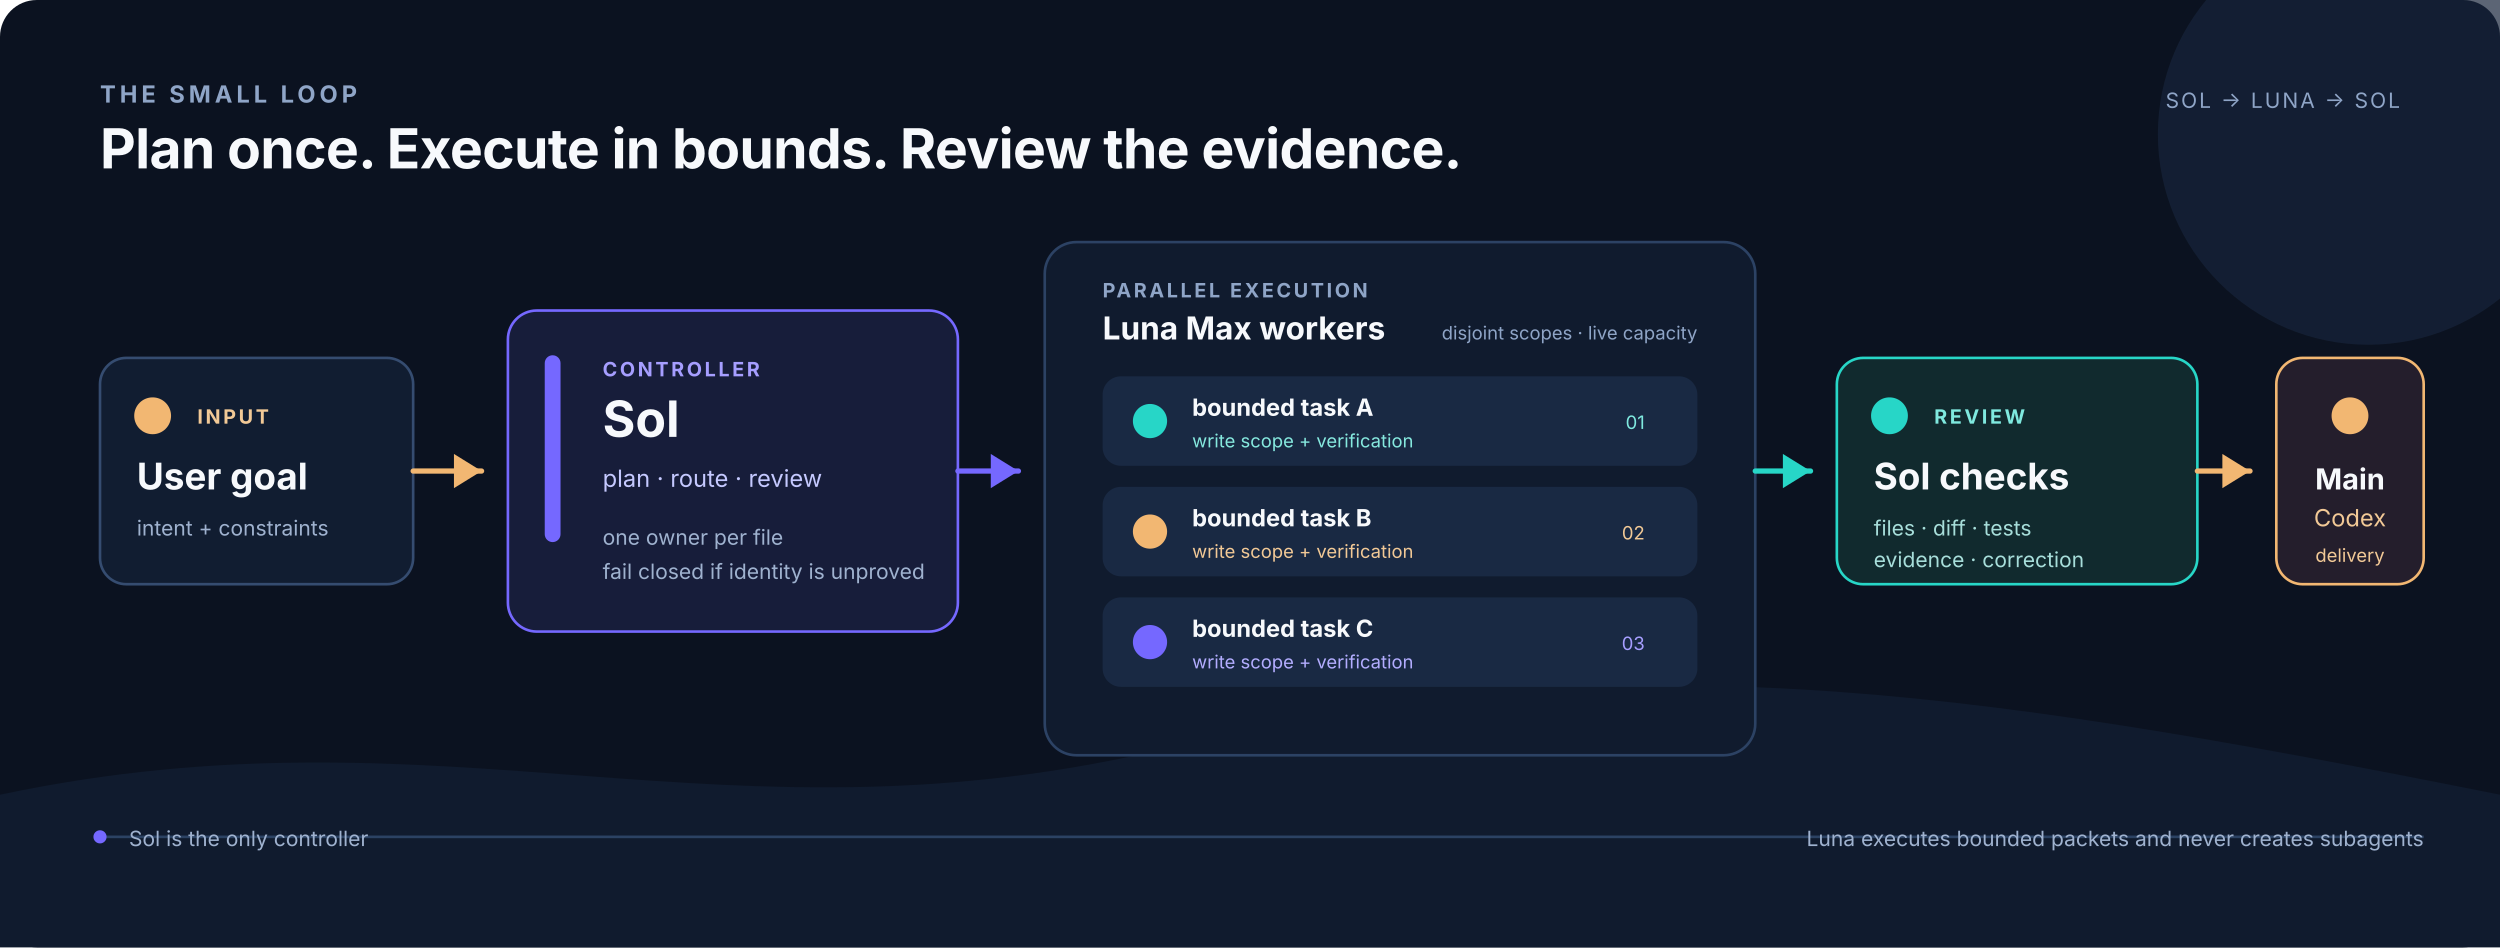
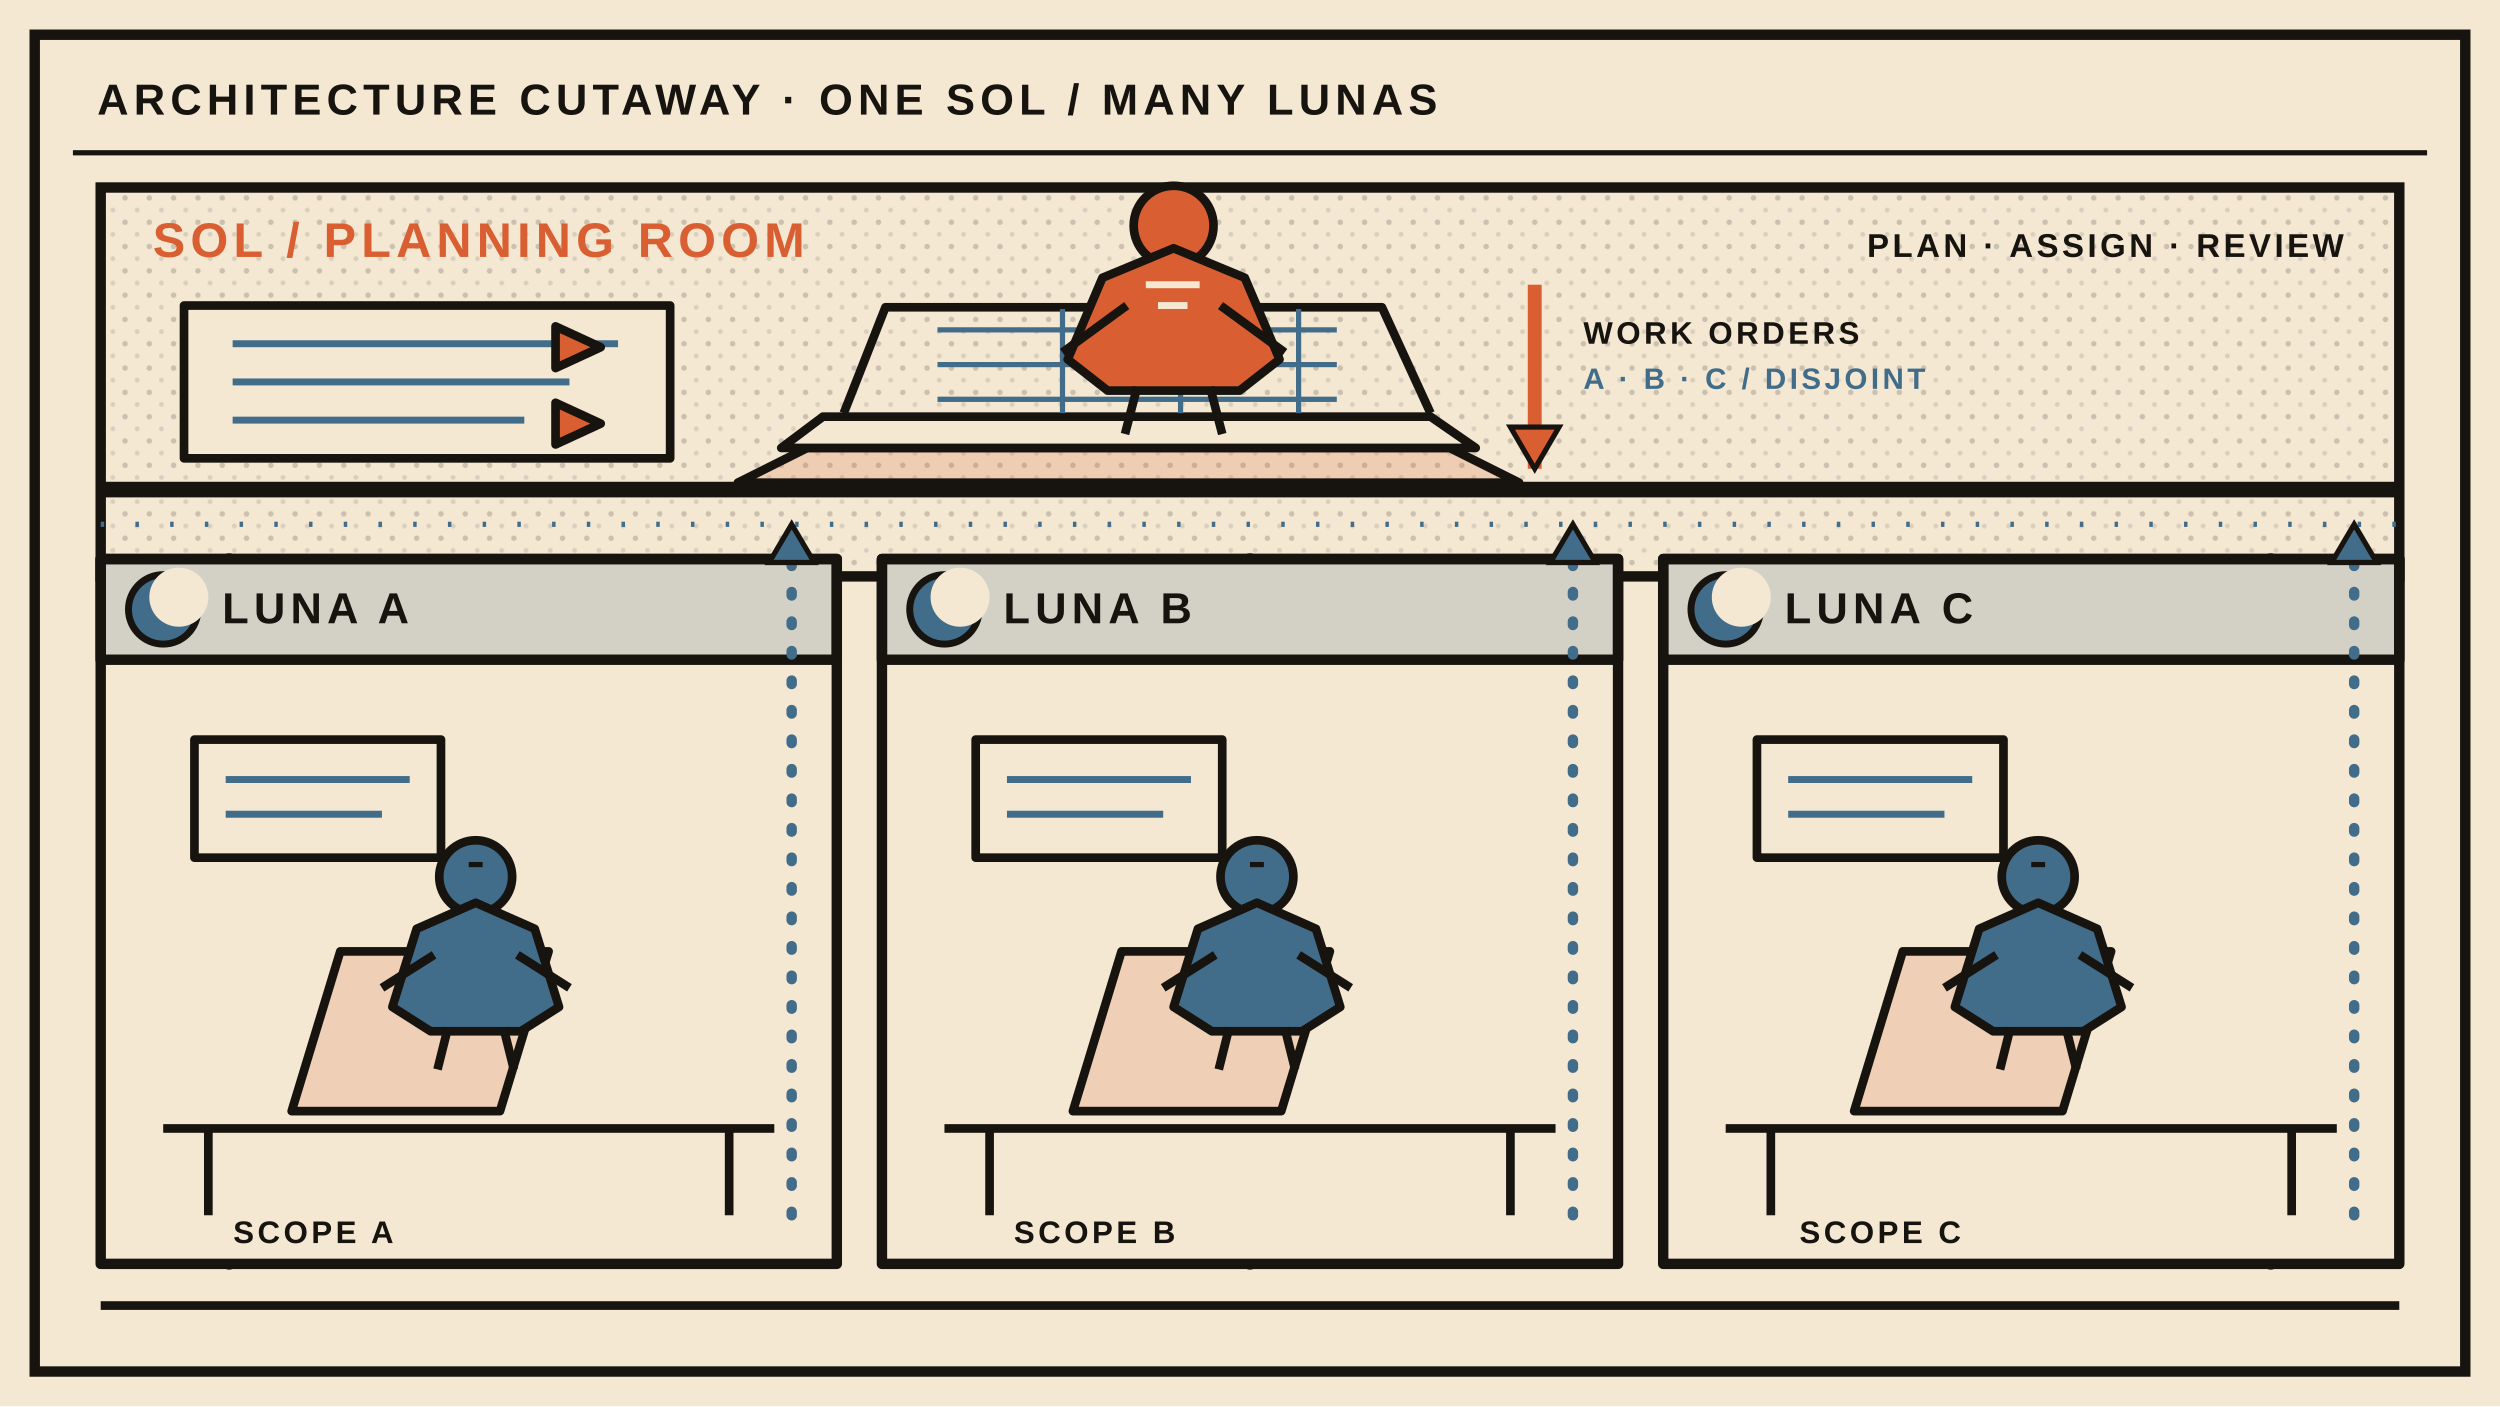
- <svg xmlns="http://www.w3.org/2000/svg" viewBox="0 0 1900 720" role="img" aria-labelledby="architecture-title architecture-desc" font-family="Inter, ui-sans-serif, system-ui, -apple-system, BlinkMacSystemFont, 'Segoe UI', sans-serif">
-   <rect width="1900" height="720" rx="28" fill="#0b1220" />
-   <path d="M0 604 C340 532 550 650 890 568 S1480 520 1900 604 V720 H0Z" fill="#101b2e" />
-   <circle cx="1800" cy="102" r="160" fill="#17243b" opacity="0.7" />
-   <text x="76" y="78" fill="#8fa5c7" font-size="18" font-weight="700" letter-spacing="3">THE SMALL LOOP</text>
-   <text x="76" y="128" fill="#f7f9fc" font-size="42" font-weight="750" letter-spacing="-0.5">Plan once. Execute in bounds. Review the evidence.</text>
-   <text x="1824" y="82" fill="#8fa5c7" font-size="16" text-anchor="end" letter-spacing="1.5">SOL → LUNA → SOL</text>
-   <rect x="76" y="272" width="238" height="172" rx="20" fill="#111d31" stroke="#354c70" stroke-width="2" />
-   <circle cx="116" cy="316" r="14" fill="#f2b772" />
-   <text x="150" y="322" fill="#f2c996" font-size="15" font-weight="700" letter-spacing="2">INPUT</text>
-   <text x="104" y="372" fill="#f7f9fc" font-size="28" font-weight="700">User goal</text>
-   <text x="104" y="407" fill="#9fb2cf" font-size="16">intent + constraints</text>
-   <line x1="314" y1="358" x2="366" y2="358" stroke="#f2b772" stroke-width="4" stroke-linecap="round" />
-   <polygon points="366,358 345,345 345,371" fill="#f2b772" />
-   <rect x="386" y="236" width="342" height="244" rx="22" fill="#171d3a" stroke="#7568ff" stroke-width="2" />
-   <rect x="414" y="270" width="12" height="142" rx="6" fill="#7568ff" />
-   <text x="458" y="286" fill="#a69eff" font-size="15" font-weight="700" letter-spacing="2">CONTROLLER</text>
-   <text x="458" y="332" fill="#f7f9fc" font-size="38" font-weight="750">Sol</text>
-   <text x="458" y="370" fill="#c5c9ff" font-size="18">plan · route · review</text>
-   <text x="458" y="414" fill="#9fb2cf" font-size="16">one owner per file</text>
-   <text x="458" y="440" fill="#9fb2cf" font-size="16">fail closed if identity is unproved</text>
-   <line x1="728" y1="358" x2="774" y2="358" stroke="#7568ff" stroke-width="4" stroke-linecap="round" />
-   <polygon points="774,358 753,345 753,371" fill="#7568ff" />
-   <rect x="794" y="184" width="540" height="390" rx="24" fill="#101b2e" stroke="#2c4264" stroke-width="2" />
-   <text x="838" y="226" fill="#8fa5c7" font-size="15" font-weight="700" letter-spacing="2">PARALLEL EXECUTION</text>
-   <text x="838" y="258" fill="#f7f9fc" font-size="24" font-weight="650">Luna Max workers</text>
-   <text x="1290" y="258" fill="#8fa5c7" font-size="14" text-anchor="end">disjoint scopes · live capacity</text>
-   <rect x="838" y="286" width="452" height="68" rx="14" fill="#192943" />
-   <circle cx="874" cy="320" r="13" fill="#27d6c7" />
-   <text x="906" y="316" fill="#f7f9fc" font-size="18" font-weight="650">bounded task A</text>
-   <text x="906" y="340" fill="#86e9df" font-size="14">write scope + verification</text>
-   <text x="1250" y="326" fill="#7fe9df" font-size="14" text-anchor="end">01</text>
-   <rect x="838" y="370" width="452" height="68" rx="14" fill="#192943" />
-   <circle cx="874" cy="404" r="13" fill="#f2b772" />
-   <text x="906" y="400" fill="#f7f9fc" font-size="18" font-weight="650">bounded task B</text>
-   <text x="906" y="424" fill="#f2c996" font-size="14">write scope + verification</text>
-   <text x="1250" y="410" fill="#f2c996" font-size="14" text-anchor="end">02</text>
-   <rect x="838" y="454" width="452" height="68" rx="14" fill="#192943" />
-   <circle cx="874" cy="488" r="13" fill="#7568ff" />
-   <text x="906" y="484" fill="#f7f9fc" font-size="18" font-weight="650">bounded task C</text>
-   <text x="906" y="508" fill="#b3adff" font-size="14">write scope + verification</text>
-   <text x="1250" y="494" fill="#a69eff" font-size="14" text-anchor="end">03</text>
-   <line x1="1334" y1="358" x2="1376" y2="358" stroke="#27d6c7" stroke-width="4" stroke-linecap="round" />
-   <polygon points="1376,358 1355,345 1355,371" fill="#27d6c7" />
-   <rect x="1396" y="272" width="274" height="172" rx="20" fill="#112a2e" stroke="#27d6c7" stroke-width="2" />
-   <circle cx="1436" cy="316" r="14" fill="#27d6c7" />
-   <text x="1470" y="322" fill="#7fe9df" font-size="15" font-weight="700" letter-spacing="2">REVIEW</text>
-   <text x="1424" y="372" fill="#f7f9fc" font-size="28" font-weight="700">Sol checks</text>
-   <text x="1424" y="407" fill="#a7deda" font-size="16">files · diff · tests</text>
-   <text x="1424" y="431" fill="#a7deda" font-size="16">evidence · correction</text>
-   <line x1="1670" y1="358" x2="1710" y2="358" stroke="#f2b772" stroke-width="4" stroke-linecap="round" />
-   <polygon points="1710,358 1689,345 1689,371" fill="#f2b772" />
-   <rect x="1730" y="272" width="112" height="172" rx="20" fill="#241e2c" stroke="#f2b772" stroke-width="2" />
-   <circle cx="1786" cy="316" r="14" fill="#f2b772" />
-   <text x="1786" y="372" fill="#f7f9fc" font-size="22" font-weight="700" text-anchor="middle">Main</text>
-   <text x="1786" y="400" fill="#f2c996" font-size="18" text-anchor="middle">Codex</text>
-   <text x="1786" y="427" fill="#f2c996" font-size="14" text-anchor="middle">delivery</text>
-   <line x1="76" y1="636" x2="1842" y2="636" stroke="#2b4263" stroke-width="2" />
-   <circle cx="76" cy="636" r="5" fill="#7568ff" />
-   <text x="98" y="643" fill="#9fb2cf" font-size="16">Sol is the only controller</text>
-   <text x="1842" y="643" fill="#9fb2cf" font-size="16" text-anchor="end">Luna executes bounded packets and never creates subagents</text>
+ <svg xmlns="http://www.w3.org/2000/svg" viewBox="0 0 1440 810" role="img" aria-labelledby="architecture-title architecture-desc" font-family="Arial, Helvetica, sans-serif">
+   <defs>
+     <pattern id="arch-dots" width="14" height="14" patternUnits="userSpaceOnUse">
+       <circle cx="2" cy="2" r="1.6" fill="#17130F" opacity="0.18" />
+       <circle cx="9" cy="9" r="1.4" fill="#17130F" opacity="0.12" />
+     </pattern>
+     <pattern id="arch-blue-dots" width="12" height="12" patternUnits="userSpaceOnUse">
+       <circle cx="2" cy="2" r="1.5" fill="#416C8A" opacity="0.22" />
+     </pattern>
+   </defs>
+   <rect width="1440" height="810" fill="#F4E8D3" />
+   <rect x="20" y="20" width="1400" height="770" fill="none" stroke="#17130F" stroke-width="6" />
+   <path d="M42 88H1398" stroke="#17130F" stroke-width="3" />
+   <text x="56" y="66" fill="#17130F" font-size="25" font-weight="900" letter-spacing="3">ARCHITECTURE CUTAWAY · ONE SOL / MANY LUNAS</text>
+   <rect x="58" y="108" width="1324" height="224" fill="url(#arch-dots)" stroke="#17130F" stroke-width="6" />
+   <path d="M58 282H1382" stroke="#17130F" stroke-width="9" />
+   <path d="M58 302H1382" stroke="#416C8A" stroke-width="3" stroke-dasharray="2 18" />
+   <text fill="#D95F32" font-weight="900">
+     <tspan x="88" y="148" font-size="28" letter-spacing="3">SOL / PLANNING ROOM</tspan>
+     <tspan x="1350" y="148" fill="#17130F" font-size="19" text-anchor="end" letter-spacing="2">PLAN · ASSIGN · REVIEW</tspan>
+   </text>
+   <g stroke="#17130F" stroke-width="5" stroke-linejoin="round">
+     <rect x="106" y="176" width="280" height="88" fill="#F4E8D3" />
+     <path d="M134 198H356M134 220H328M134 242H302" stroke="#416C8A" stroke-width="4" />
+     <path d="M320 188l26 12-26 12z" fill="#D95F32" />
+     <path d="M320 232l26 12-26 12z" fill="#D95F32" />
+   </g>
+   <g stroke="#17130F" stroke-width="5" stroke-linejoin="round">
+     <path d="M465 258L835 258L875 278L425 278Z" fill="#D95F32" fill-opacity="0.2" />
+     <path d="M474 240L824 240L850 258L450 258Z" fill="#F4E8D3" />
+     <path d="M486 238L510 177L796 177L824 238" fill="none" />
+     <path d="M540 190H770M540 210H770M540 230H770" stroke="#416C8A" stroke-width="3" />
+     <path d="M612 178V238M680 178V238M748 178V238" stroke="#416C8A" stroke-width="3" />
+     <circle cx="676" cy="130" r="23" fill="#D95F32" />
+     <path d="M635 160L676 143L717 160L737 207L714 225L638 225L615 207Z" fill="#D95F32" />
+     <path d="M649 176L612 203M703 176L740 203M655 223L648 250M697 223L704 250" fill="none" />
+     <path d="M660 164H691M667 176H684" stroke="#F4E8D3" stroke-width="4" />
+   </g>
+   <path d="M884 164v106" stroke="#D95F32" stroke-width="8" />
+   <path d="M884 270l-14-24h28z" fill="#D95F32" stroke="#17130F" stroke-width="3" />
+   <text x="912" y="198" fill="#17130F" font-size="18" font-weight="900" letter-spacing="2">
+     <tspan x="912" y="198">WORK ORDERS</tspan>
+     <tspan x="912" y="224" fill="#416C8A" font-size="17">A · B · C / DISJOINT</tspan>
+   </text>
+   <g fill="none" stroke="#416C8A" stroke-width="7" stroke-linecap="round">
+     <path d="M132 728V322" />
+     <path d="M720 728V322" />
+     <path d="M1308 728V322" />
+   </g>
+   <g fill="#416C8A" stroke="#17130F" stroke-width="3">
+     <path d="M132 322l-14 24h28zM720 322l-14 24h28zM1308 322l-14 24h28z" />
+   </g>
+   <g stroke="#17130F" stroke-width="6" stroke-linejoin="round">
+     <rect x="58" y="322" width="424" height="406" fill="#F4E8D3" />
+     <rect x="508" y="322" width="424" height="406" fill="#F4E8D3" />
+     <rect x="958" y="322" width="424" height="406" fill="#F4E8D3" />
+     <rect x="58" y="322" width="424" height="58" fill="#416C8A" fill-opacity="0.18" />
+     <rect x="508" y="322" width="424" height="58" fill="#416C8A" fill-opacity="0.18" />
+     <rect x="958" y="322" width="424" height="58" fill="#416C8A" fill-opacity="0.18" />
+   </g>
+   <g>
+     <circle cx="94" cy="351" r="20" fill="#416C8A" stroke="#17130F" stroke-width="4" />
+     <circle cx="103" cy="344" r="17" fill="#F4E8D3" />
+     <circle cx="544" cy="351" r="20" fill="#416C8A" stroke="#17130F" stroke-width="4" />
+     <circle cx="553" cy="344" r="17" fill="#F4E8D3" />
+     <circle cx="994" cy="351" r="20" fill="#416C8A" stroke="#17130F" stroke-width="4" />
+     <circle cx="1003" cy="344" r="17" fill="#F4E8D3" />
+   </g>
+   <text fill="#17130F" font-size="25" font-weight="900" letter-spacing="3">
+     <tspan x="128" y="359">LUNA A</tspan>
+     <tspan x="578" y="359">LUNA B</tspan>
+     <tspan x="1028" y="359">LUNA C</tspan>
+   </text>
+   <g stroke="#17130F" stroke-width="5" stroke-linejoin="round">
+     <path d="M94 650H446M544 650H896M994 650H1346" />
+     <path d="M120 650V700M420 650V700M570 650V700M870 650V700M1020 650V700M1320 650V700" />
+     <rect x="112" y="426" width="142" height="68" fill="#F4E8D3" />
+     <rect x="562" y="426" width="142" height="68" fill="#F4E8D3" />
+     <rect x="1012" y="426" width="142" height="68" fill="#F4E8D3" />
+     <path d="M130 449H236M130 469H220M580 449H686M580 469H670M1030 449H1136M1030 469H1120" stroke="#416C8A" stroke-width="4" />
+     <path d="M196 548h120l-28 92H168zM646 548h120l-28 92H618zM1096 548h120l-28 92H1068z" fill="#D95F32" fill-opacity="0.18" />
+   </g>
+   <g stroke="#17130F" stroke-width="5" stroke-linejoin="round">
+     <circle cx="274" cy="505" r="21" fill="#416C8A" />
+     <path d="M240 535L274 520L308 535L322 580L300 594L248 594L226 580Z" fill="#416C8A" />
+     <path d="M250 550L220 569M298 550L328 569M258 592L252 616M290 592L296 616" fill="none" />
+     <circle cx="724" cy="505" r="21" fill="#416C8A" />
+     <path d="M690 535L724 520L758 535L772 580L750 594L698 594L676 580Z" fill="#416C8A" />
+     <path d="M700 550L670 569M748 550L778 569M708 592L702 616M740 592L746 616" fill="none" />
+     <circle cx="1174" cy="505" r="21" fill="#416C8A" />
+     <path d="M1140 535L1174 520L1208 535L1222 580L1200 594L1148 594L1126 580Z" fill="#416C8A" />
+     <path d="M1150 550L1120 569M1198 550L1228 569M1158 592L1152 616M1190 592L1196 616" fill="none" />
+   </g>
+   <g fill="#F4E8D3" stroke="#17130F" stroke-width="3">
+     <path d="M270 498h8M720 498h8M1170 498h8" />
+   </g>
+   <text fill="#17130F" font-size="18" font-weight="900" letter-spacing="2">
+     <tspan x="183" y="716" text-anchor="middle">SCOPE A</tspan>
+     <tspan x="633" y="716" text-anchor="middle">SCOPE B</tspan>
+     <tspan x="1083" y="716" text-anchor="middle">SCOPE C</tspan>
+   </text>
+   <g fill="none" stroke="#416C8A" stroke-width="6" stroke-dasharray="2 15" stroke-linecap="round">
+     <path d="M456 700V302" />
+     <path d="M906 700V302" />
+     <path d="M1356 700V302" />
+   </g>
+   <g fill="#416C8A" stroke="#17130F" stroke-width="3">
+     <path d="M456 302l-13 22h26zM906 302l-13 22h26zM1356 302l-13 22h26z" />
+   </g>
+   <path d="M58 752H1382" stroke="#17130F" stroke-width="5" />
</svg>
